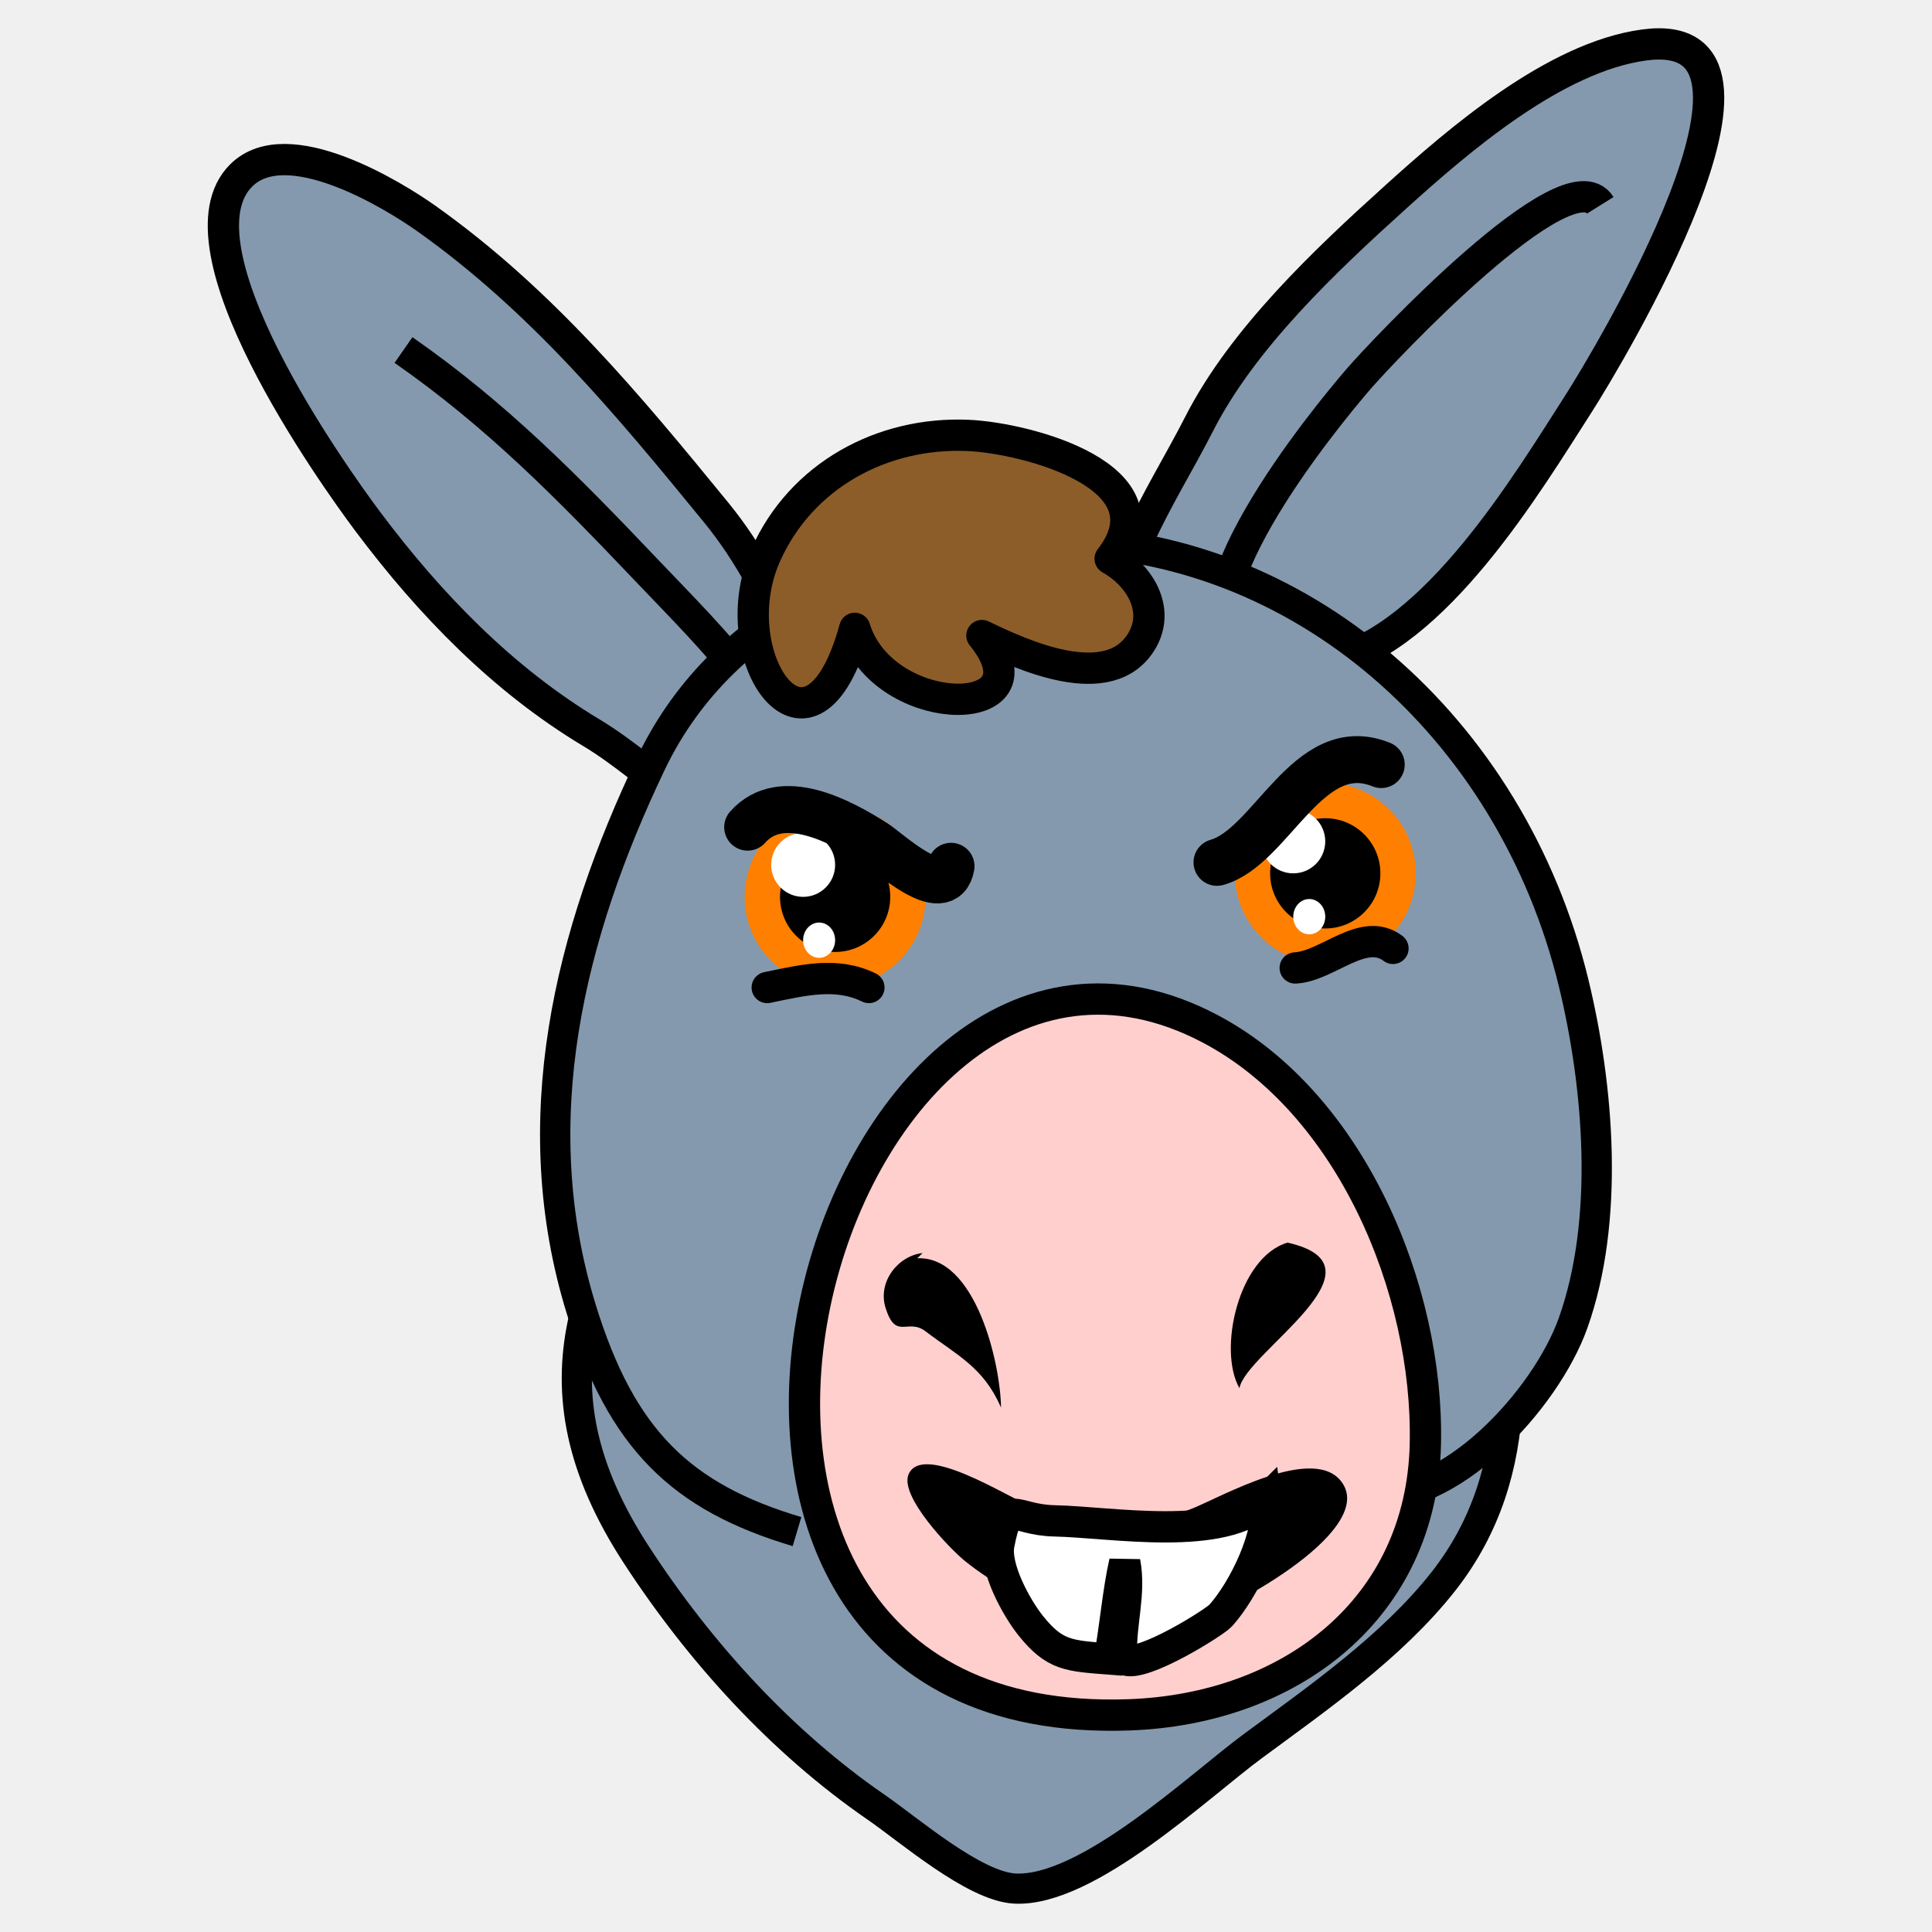
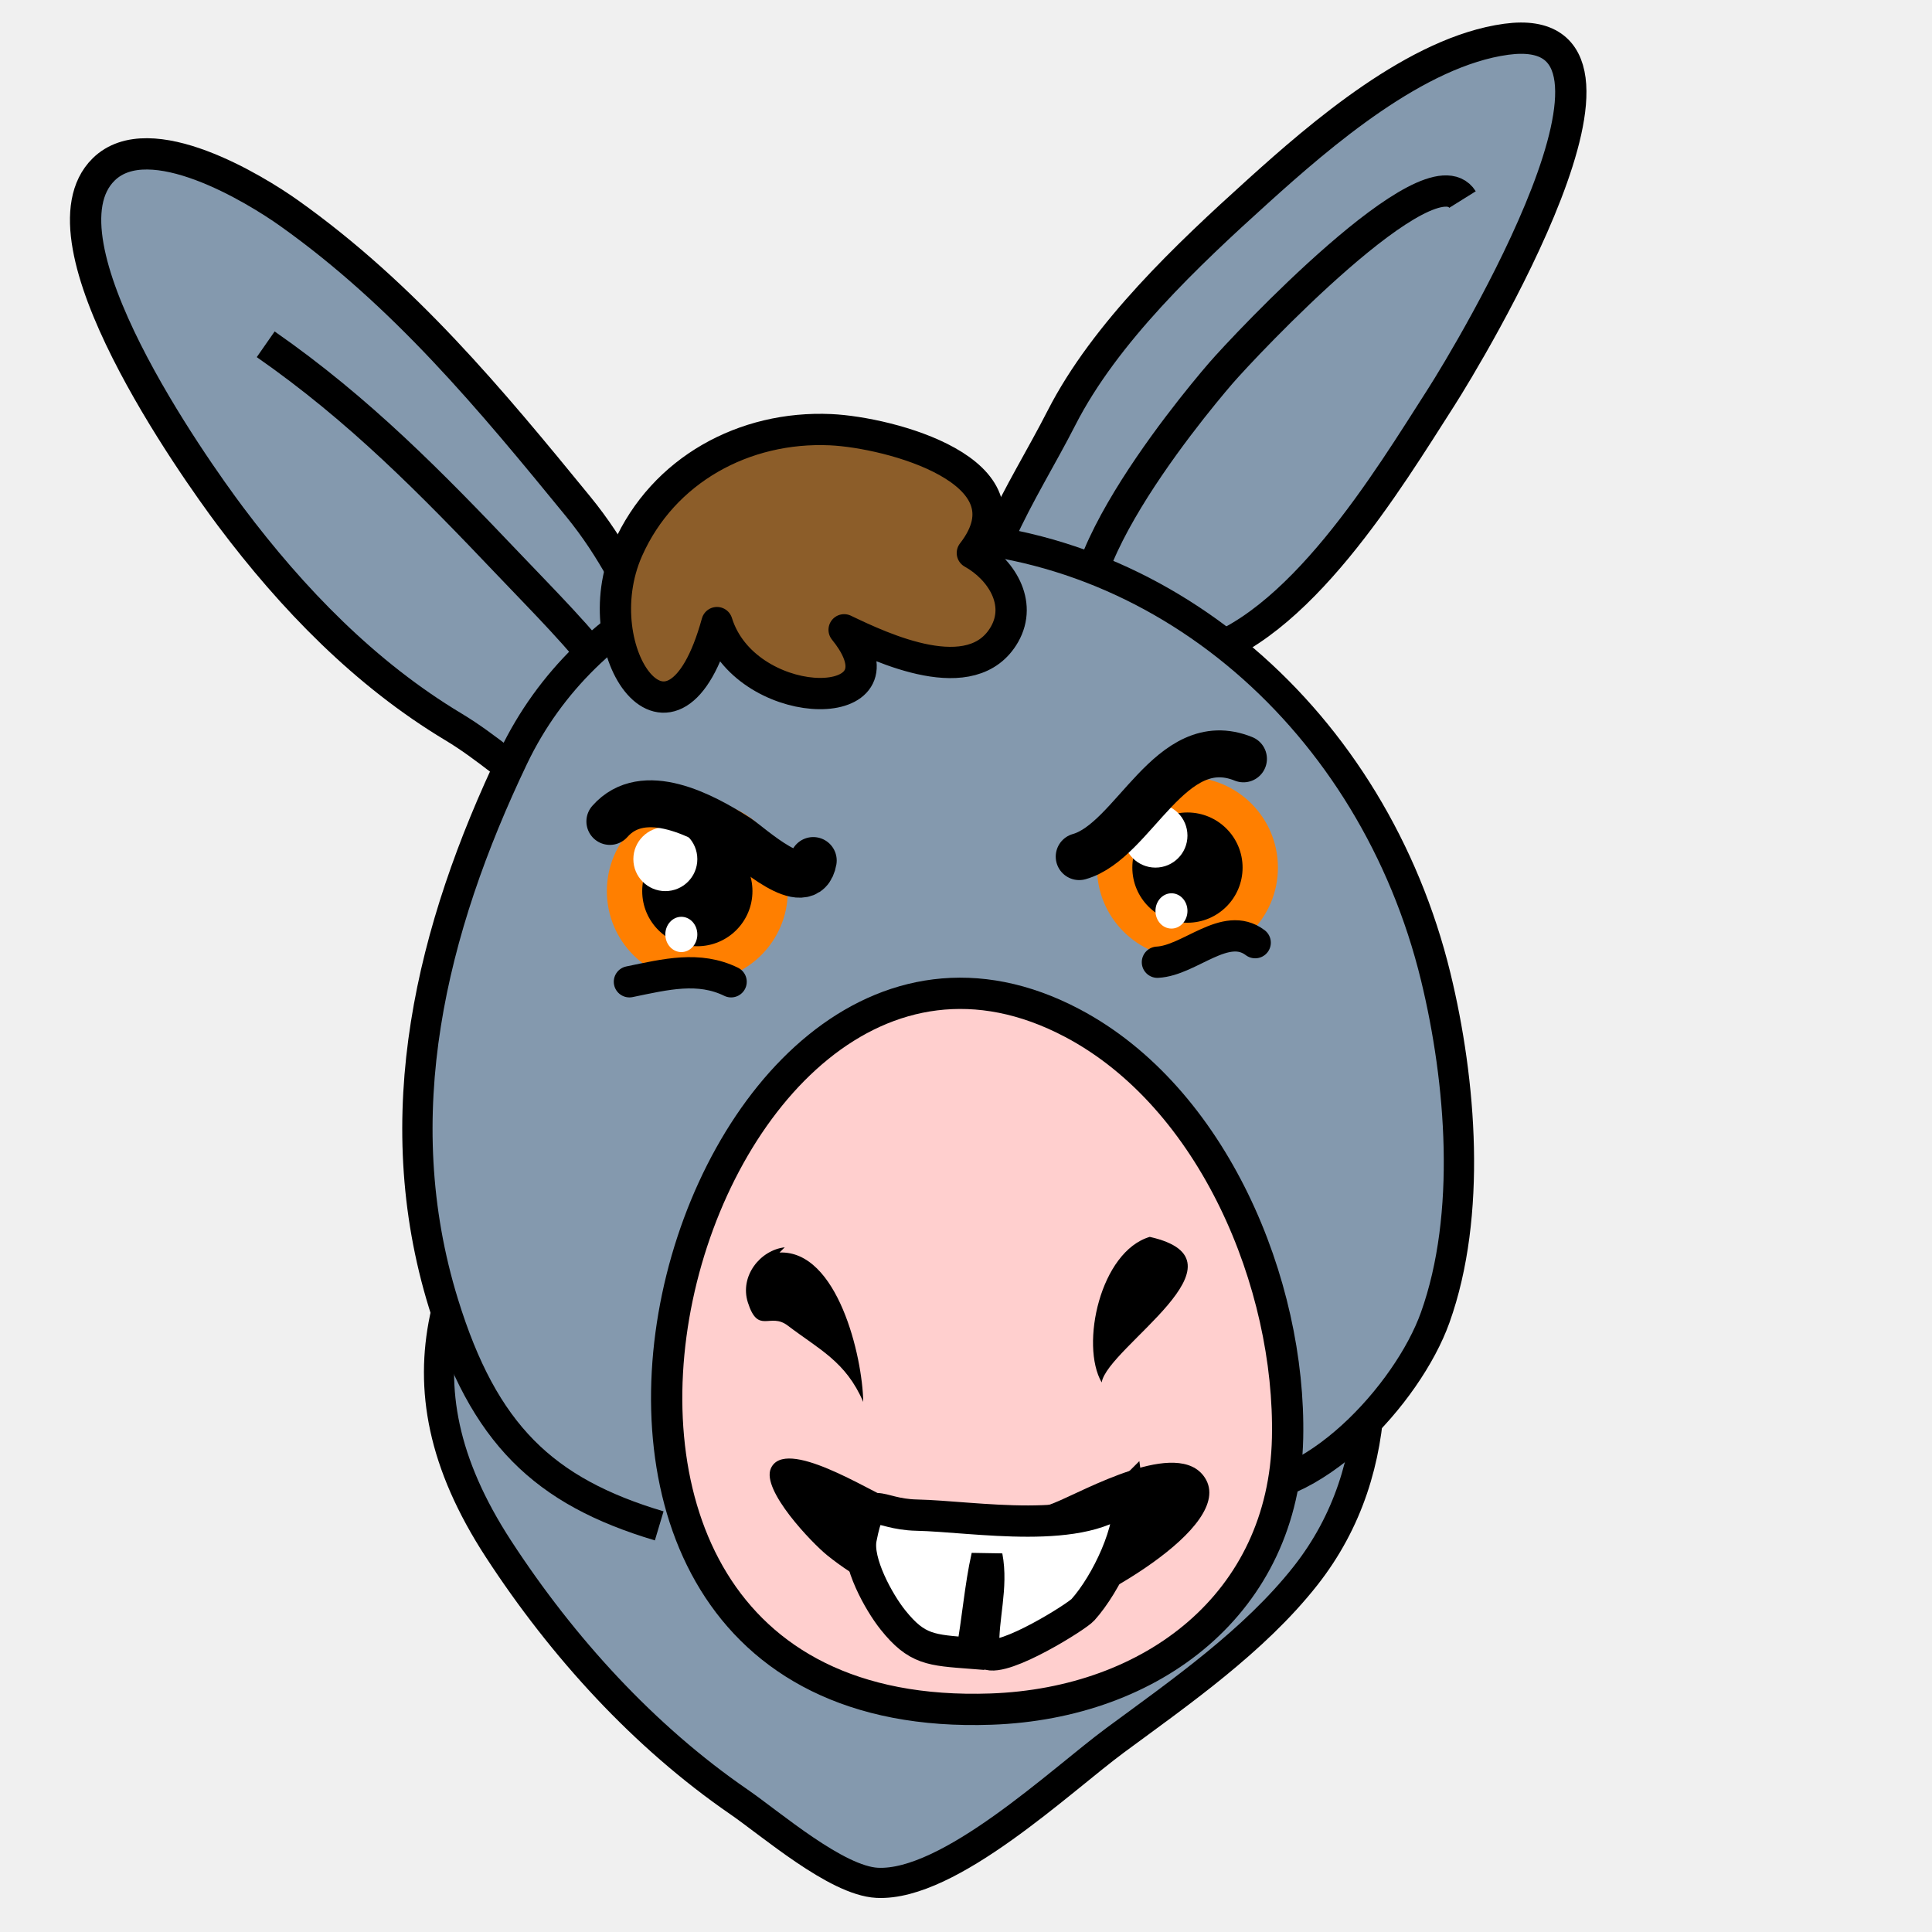
<svg xmlns="http://www.w3.org/2000/svg" version="1.1" id="Layer_1" width="100" height="100" viewBox="0 0 100 100" overflow="visible" enable-background="new 0 0 189.534 223.86" xml:space="preserve" style="overflow:visible">
  <defs id="defs57" />
-   <g id="g3" transform="matrix(0.4408604,0,0,0.4408604,7.920144,0.5993151)">
+   <g id="g3" transform="matrix(0.4408604,0,0,0.4408604,0.7879383,0.3021399)">
    <path d="m 169.917,22.745 c -3.784,-6.064 -25.644,17.216 -28.39,20.403 -3.688,4.278 -22.988,27.598 -13.391,33.405 1.466,0.888 8.382,0.253 10.126,-0.167 12.299,-2.963 23,-20.832 29.125,-30.385 3.243,-5.055 27.18,-44.724 7.672,-42.078 -10.498,1.422 -21.763,11.169 -29.131,17.822 -8.258,7.453 -17.969,16.599 -23.092,26.638 -4.653,9.121 -10.98,17.617 -10.317,28.544" id="path5" style="fill:#8499ae;stroke:#000000;stroke-width:3.673" />
    <path d="M 82.672,90.704 C 76.595,79.946 74.111,68.59 66.104,58.795 55.796,46.183 45.667,33.95 32.166,24.347 28.209,21.531 15.777,13.911 10.387,19.203 c -8.421,8.267 10.617,35.05 14.89,40.749 7.247,9.659 15.811,18.489 26.184,24.711 4.02,2.413 7.323,5.539 11.244,8.05 1.155,0.741 15.333,5.212 14.852,2.508 C 75.361,82.881 66.113,74.174 57.934,65.577 48.858,56.038 40.428,47.41 29.408,39.736" id="path7" style="fill:#8499ae;stroke:#000000;stroke-width:3.673" />
    <path d="m 63,129.227 c -11.975,17.386 -19.479,31.646 -6.253,51.959 7.534,11.569 17.117,22.039 28.189,29.66 3.803,2.617 11.479,9.284 16.258,9.524 8.477,0.427 21.538,-12.005 27.945,-16.735 7.584,-5.596 16.322,-11.658 22.35,-19.313 10.078,-12.808 8.627,-29.103 4.168,-44.074" id="path9" style="fill:#8499ae;stroke:#000000;stroke-width:3.54" />
    <path d="M 75.609,178.463 C 62.027,174.407 55.014,167.685 50.286,152.379 43.445,130.23 48.868,108.366 58.476,88.247 67.145,70.095 86.961,62.138 105.469,62.138 c 29.127,0 54.02,21.877 61.313,51.877 2.98,12.261 4.247,27.927 -0.07,39.991 -3.209,8.965 -14.627,21.474 -24.492,20.172" id="path11" style="fill:#8499ae;stroke:#000000;stroke-width:3.558" />
    <g id="g13">
      <path d="m 149.382,168.151 c 0.386,-18.129 -8.751,-39.987 -25.245,-48.709 -45.321,-23.966 -75.198,82.842 -9.564,80.532 18.965,-0.667 34.397,-12.456 34.809,-31.823 z" id="path15" style="fill:#ffcfce;stroke:#000000;stroke-width:3.673" />
      <path d="m 90.346,145.757 c -2.877,0.325 -5.316,3.383 -4.33,6.472 1.216,3.818 2.585,1.121 4.678,2.714 3.698,2.816 6.827,4.221 8.868,8.965 -0.079,-5.302 -3.008,-17.818 -9.829,-17.539" id="path17" />
      <path d="m 133.202,144.532 c -5.801,1.711 -8.198,12.672 -5.646,17.09 0.712,-4.188 18.057,-14.301 5.646,-17.09" id="path19" />
      <path d="m 102.969,175.44 c 7.505,2.993 12.004,3.104 19.021,0.321 3.394,-1.348 14.571,-7.765 17.688,-2.945 3.761,5.82 -14.016,15.311 -18.319,16.358 -8.625,2.102 -19.268,-1.8 -26.04,-7.267 -1.758,-1.419 -7.731,-7.63 -6.606,-10.183 1.654,-3.758 11.557,2.638 14.256,3.716 z" id="path21" />
      <path d="m 124.802,188.764 c 0.274,-0.201 0.466,-0.358 0.553,-0.455 2.717,-3.02 5.892,-9.541 5.323,-13.552 -4.982,4.983 -18.11,2.585 -24.833,2.443 -4.938,-0.103 -5.423,-2.842 -6.531,2.731 -0.552,2.766 2.077,7.501 3.726,9.563 2.829,3.539 4.486,3.553 9.239,3.923 0.703,-3.738 0.992,-7.781 1.808,-11.38 0.694,3.622 -0.502,7.155 -0.384,10.765 0.089,2.765 8.71,-2.287 11.099,-4.038 z" id="path23" style="fill:#ffffff;stroke:#000000;stroke-width:3.673" />
    </g>
    <path d="m 98.256,74.55 c -0.262,-0.411 -0.57,-0.841 -0.937,-1.292 4.449,2.133 15.049,7.159 18.837,0.521 2.105,-3.713 -0.424,-7.67 -3.783,-9.541 7.481,-9.614 -9.741,-14.163 -16.65,-14.475 -10.102,-0.456 -19.644,4.705 -23.811,14.091 -5.306,11.957 5.342,27.243 10.479,8.558 3.237,10.43 21.45,10.981 15.865,2.138 z" id="path25" style="fill:#8c5d29;stroke:#000000;stroke-width:3.673;stroke-linejoin:round" />
    <g id="g27">
      <circle cx="80.083" cy="103.938" r="10.621" id="circle29" style="fill:#ff7f00" d="m 90.704,103.938 c 0,5.866 -4.755,10.621 -10.621,10.621 -5.866,0 -10.621,-4.755 -10.621,-10.621 0,-5.866 4.755,-10.621 10.621,-10.621 5.866,0 10.621,4.755 10.621,10.621 z" />
      <circle cx="80.084" cy="103.938" r="6.471" id="circle31" d="m 86.555,103.938 c 0,3.574 -2.897,6.471 -6.471,6.471 -3.574,0 -6.471,-2.897 -6.471,-6.471 0,-3.574 2.897,-6.471 6.471,-6.471 3.574,0 6.471,2.897 6.471,6.471 z" />
      <path d="m 80.084,100.182 c 0,2.075 -1.681,3.756 -3.757,3.756 -2.07,0 -3.754,-1.681 -3.754,-3.756 0,-2.07 1.684,-3.754 3.754,-3.754 2.076,-10e-4 3.757,1.683 3.757,3.754 z" id="path33" style="fill:#ffffff" />
      <ellipse cx="78.205" cy="109.024" rx="1.879" ry="2.071" id="ellipse35" style="fill:#ffffff" d="m 80.084,109.024 c 0,1.144 -0.841,2.071 -1.879,2.071 -1.038,0 -1.879,-0.927 -1.879,-2.071 0,-1.144 0.841,-2.071 1.879,-2.071 1.038,0 1.879,0.927 1.879,2.071 z" />
    </g>
    <g id="g37">
      <circle cx="137.628" cy="101.177" r="10.622" id="circle39" style="fill:#ff7f00" d="m 148.25,101.177 c 0,5.866 -4.756,10.622 -10.622,10.622 -5.866,0 -10.622,-4.756 -10.622,-10.622 0,-5.866 4.756,-10.622 10.622,-10.622 5.866,0 10.622,4.756 10.622,10.622 z" />
      <circle cx="137.628" cy="101.177" r="6.472" id="circle41" d="m 144.1,101.177 c 0,3.574 -2.898,6.472 -6.472,6.472 -3.574,0 -6.472,-2.898 -6.472,-6.472 0,-3.574 2.898,-6.472 6.472,-6.472 3.574,0 6.472,2.898 6.472,6.472 z" />
      <path d="m 137.628,97.421 c 0,2.075 -1.681,3.756 -3.758,3.756 -2.069,0 -3.754,-1.681 -3.754,-3.756 0,-2.07 1.685,-3.754 3.754,-3.754 2.078,0 3.758,1.684 3.758,3.754 z" id="path43" style="fill:#ffffff" />
      <ellipse cx="135.75" cy="106.264" rx="1.879" ry="2.072" id="ellipse45" style="fill:#ffffff" d="m 137.629,106.264 c 0,1.144 -0.841,2.072 -1.879,2.072 -1.038,0 -1.879,-0.928 -1.879,-2.072 0,-1.144 0.841,-2.072 1.879,-2.072 1.038,0 1.879,0.928 1.879,2.072 z" />
    </g>
    <path d="m 69.815,95.755 c 3.958,-4.486 10.974,-0.657 14.929,1.867 1.524,0.972 8.163,7.219 8.949,2.725" id="path47" style="fill:none;stroke:#000000;stroke-width:5.51;stroke-linecap:round;stroke-linejoin:round" />
    <path d="m 124.917,99.887 c 6.458,-1.812 10.669,-14.966 19.286,-11.479" id="path49" style="fill:none;stroke:#000000;stroke-width:5.51;stroke-linecap:round;stroke-linejoin:round" />
    <path d="m 72.111,114.581 c 4.291,-0.886 8.15,-1.851 11.938,0" id="path51" style="fill:none;stroke:#000000;stroke-width:3.673;stroke-linecap:round;stroke-linejoin:round" />
    <path d="m 134.101,112.285 c 3.81,-0.195 7.99,-4.935 11.479,-2.296" id="path53" style="fill:none;stroke:#000000;stroke-width:3.673;stroke-linecap:round;stroke-linejoin:round" />
  </g>
</svg>
